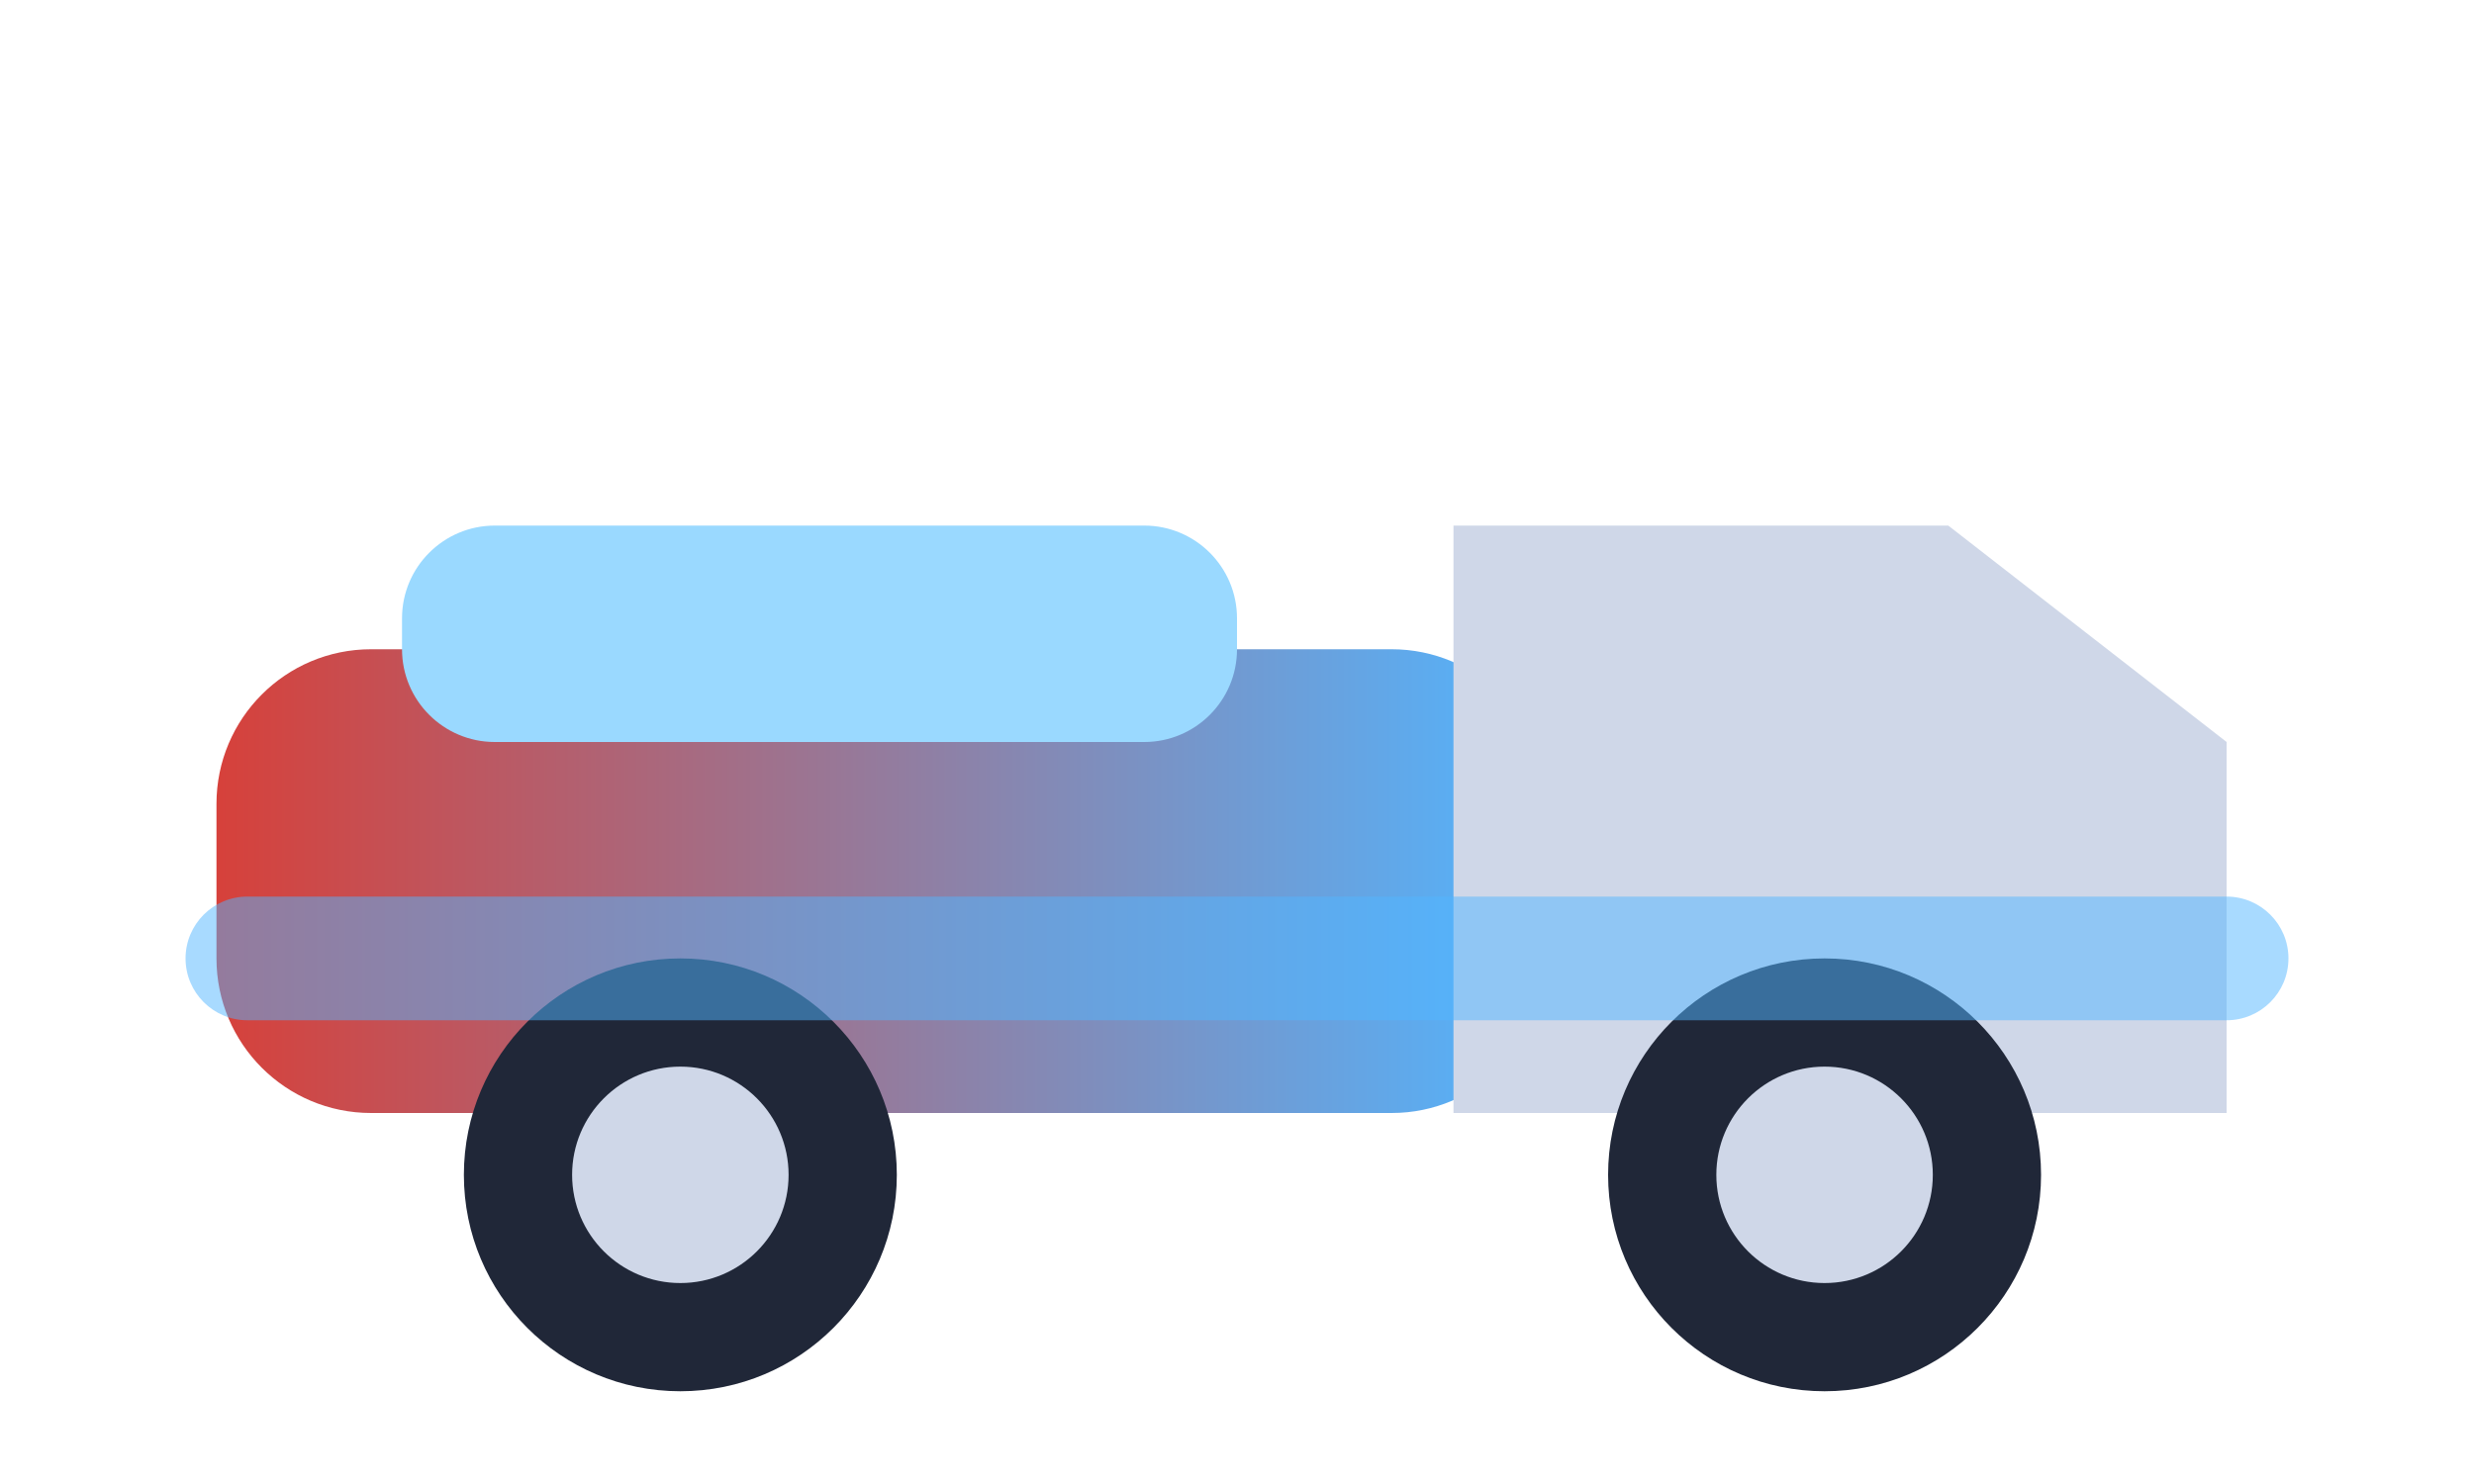
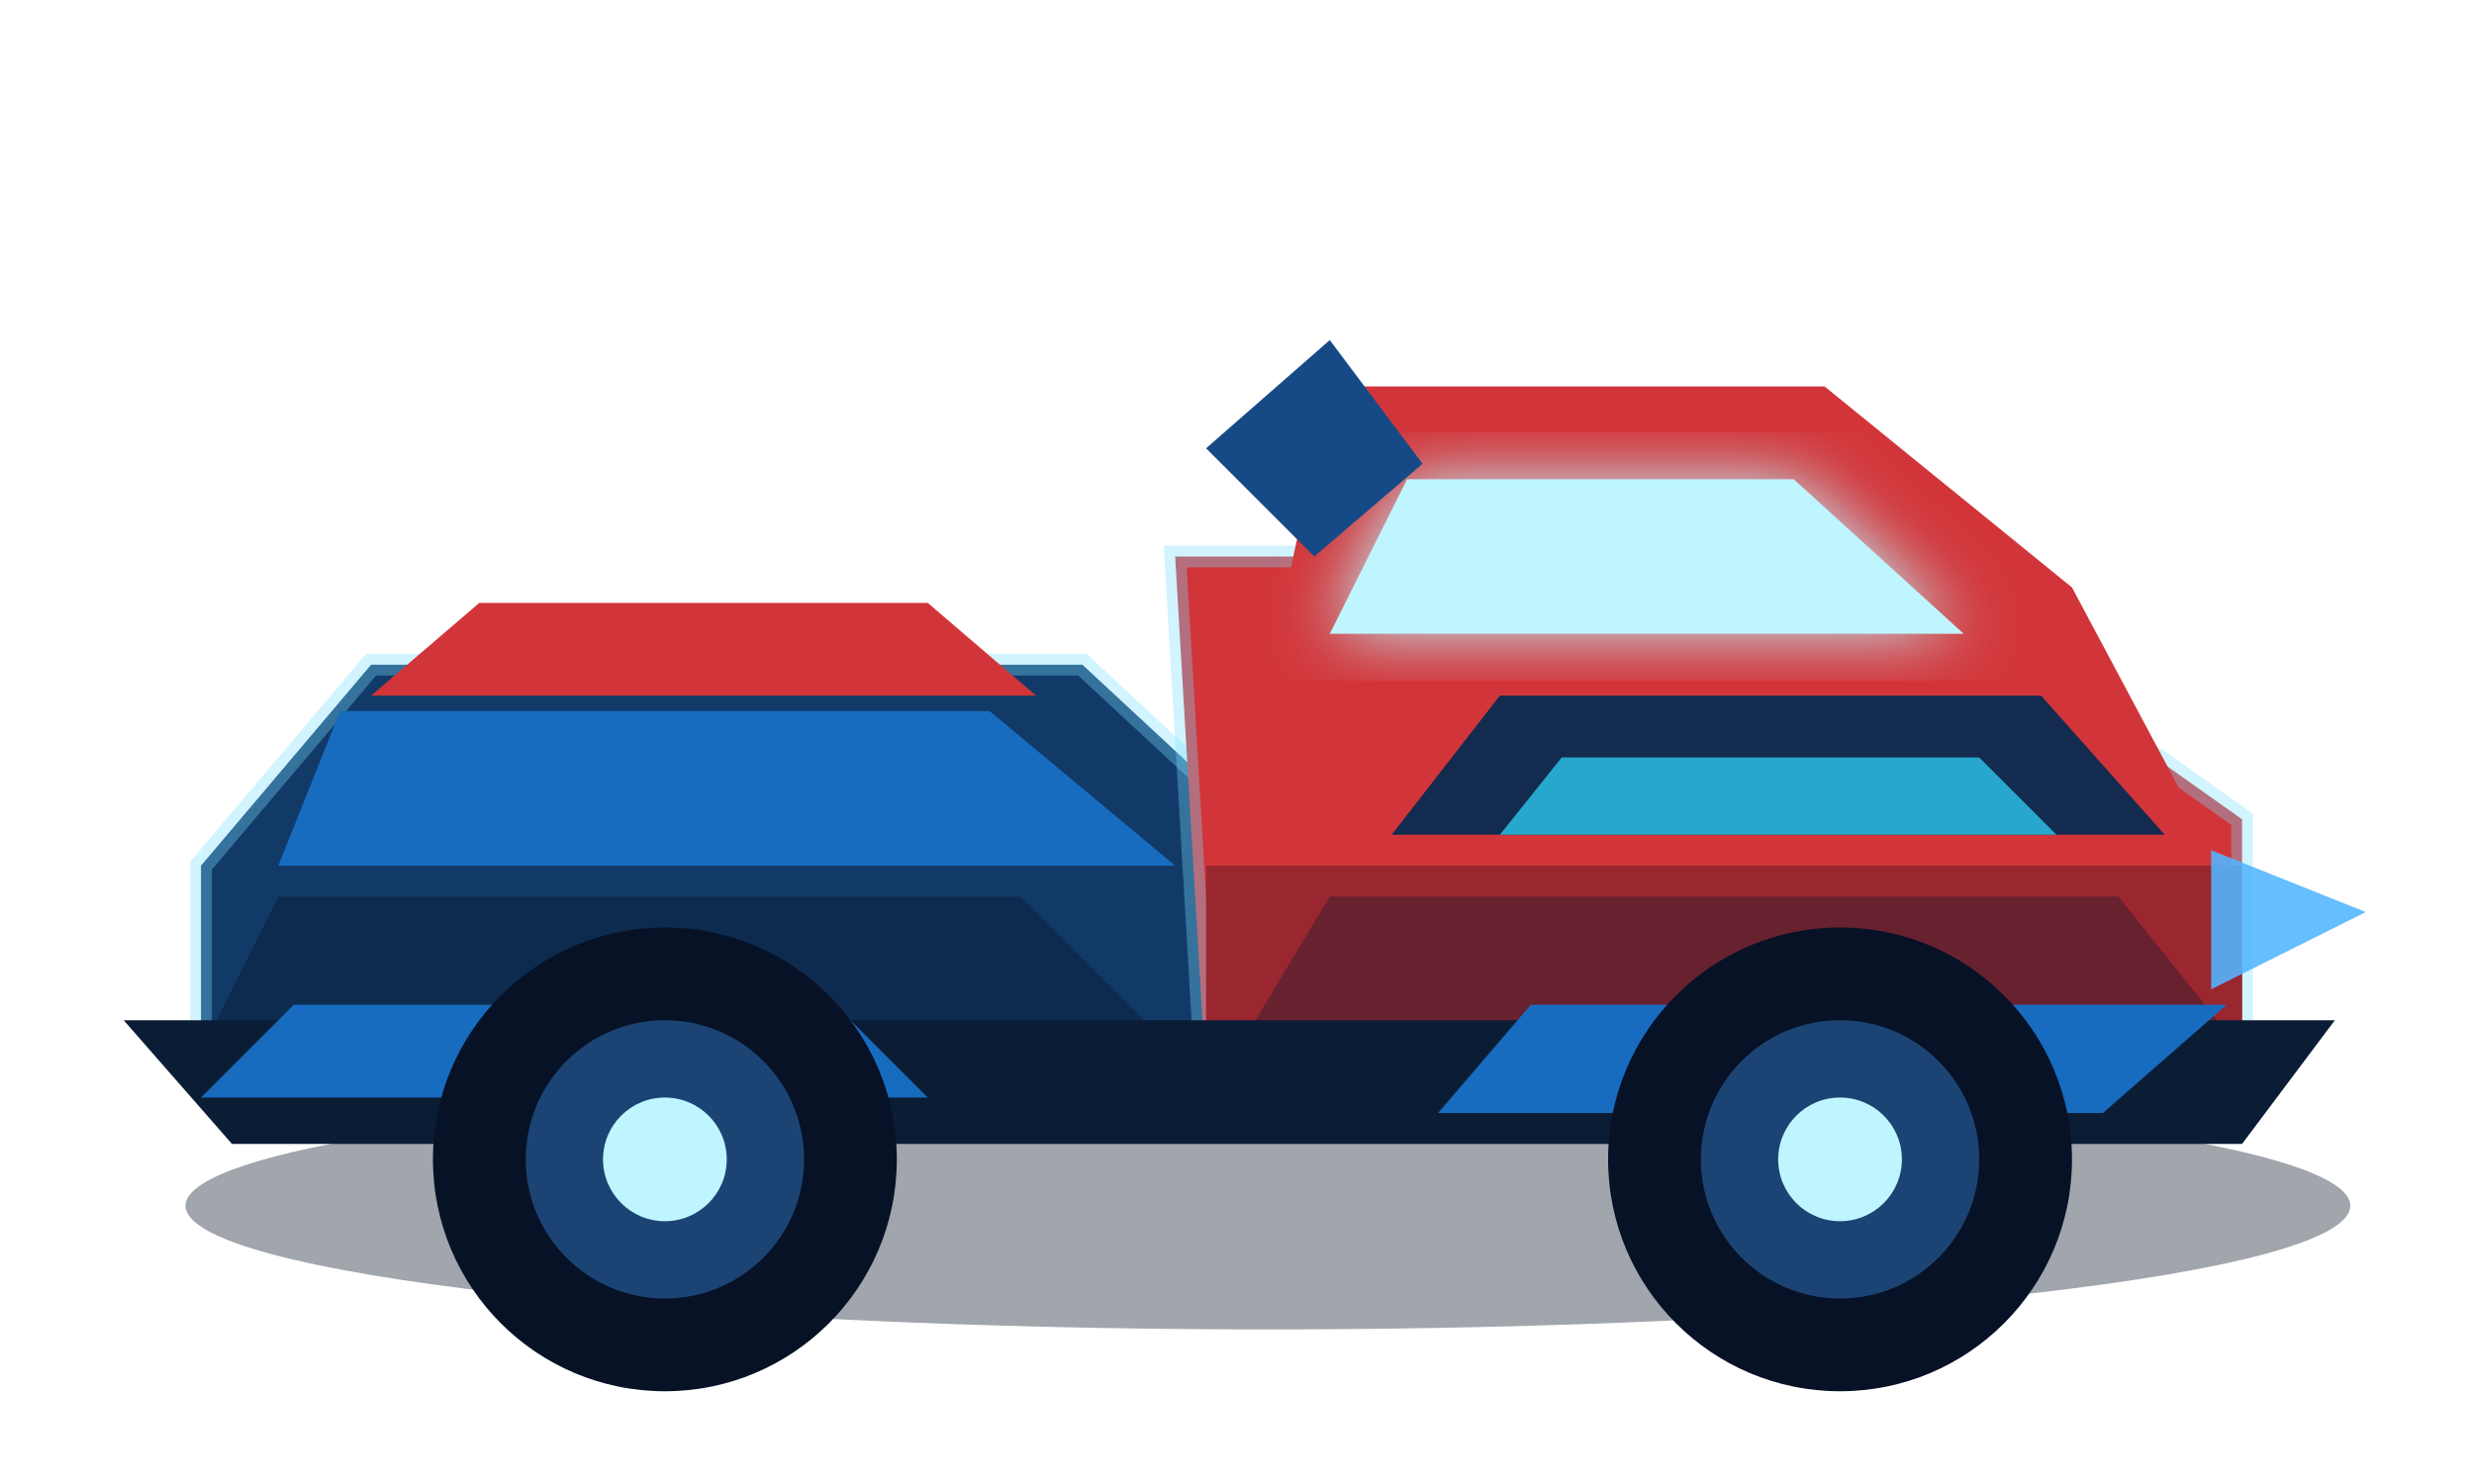
<svg xmlns="http://www.w3.org/2000/svg" viewBox="0 0 160 96">
  <defs>
-     <linearGradient id="g" x1="0" x2="1">
-       <stop offset="0" stop-color="#d6413b" />
-       <stop offset="1" stop-color="#52b5ff" />
-     </linearGradient>
+     <filter id="softGlow" x="-20%" y="-30%" width="140%" height="160%">
+       <feGaussianBlur stdDeviation="2.2" result="blur" />
+       <feMerge>
+         <feMergeNode in="blur" />
+         <feMergeNode in="SourceGraphic" />
+       </feMerge>
+     </filter>
  </defs>
-   <rect x="14" y="42" width="86" height="30" rx="10" fill="url(#g)" />
-   <path d="M94 34 H126 L144 48 V72 H94 Z" fill="#cfd7e8" />
-   <rect x="26" y="34" width="54" height="14" rx="6" fill="#9ad9ff" />
-   <circle cx="44" cy="76" r="14" fill="#202738" />
-   <circle cx="118" cy="76" r="14" fill="#202738" />
-   <circle cx="44" cy="76" r="7" fill="#cfd7e8" />
-   <circle cx="118" cy="76" r="7" fill="#cfd7e8" />
-   <rect x="12" y="58" width="136" height="8" rx="4" fill="#52b5ff" opacity=".5" />
+   <ellipse cx="82" cy="78" rx="70" ry="8" fill="#071226" opacity=".38" />
+   <path d="M13 56 L24 43 H70 L84 56 L84 70 H13 Z" fill="#123a68" stroke="#7bdfff" stroke-opacity=".34" stroke-width="1.4" />
+   <path d="M22 46 H64 L76 56 H18 Z" fill="#176cc0" />
+   <path d="M76 36 H121 L145 53 V70 H78 Z" fill="#d23539" stroke="#7bdfff" stroke-opacity=".34" stroke-width="1.4" />
+   <path d="M86 25 H118 L134 38 L142 53 H80 Z" fill="#d23539" />
+   <path d="M91 31 H116 L127 41 H86 Z" fill="#bff5ff" filter="url(#softGlow)" />
+   <path d="M78 56 H145 V70 H78 Z" fill="#9a2630" />
+   <path d="M18 58 H66 L76 68 H13 Z" fill="#07162d" opacity=".42" />
+   <path d="M86 58 H137 L145 68 H80 Z" fill="#07162d" opacity=".34" />
+   <path d="M31 39 H60 L67 45 H24 Z" fill="#d23539" />
+   <path d="M97 45 H132 L140 54 H90 Z" fill="#132b4f" />
+   <path d="M101 49 H128 L133 54 H97 Z" fill="#2ddcff" opacity=".7" />
+   <path d="M8 66 H151 L145 74 H15 Z" fill="#0b1d35" />
+   <path d="M19 65 H54 L60 71 H13 Z" fill="#176cc0" />
+   <path d="M99 65 H144 L136 72 H93 Z" fill="#176cc0" />
+   <circle cx="43" cy="75" r="15" fill="#071226" />
+   <circle cx="43" cy="75" r="9" fill="#1b4474" />
+   <circle cx="43" cy="75" r="4" fill="#bff5ff" />
+   <circle cx="119" cy="75" r="15" fill="#071226" />
+   <circle cx="119" cy="75" r="9" fill="#1b4474" />
+   <circle cx="119" cy="75" r="4" fill="#bff5ff" />
+   <path d="M78 29 L86 22 L92 30 L85 36 Z" fill="#154a86" />
+   <path d="M143 55 L153 59 L143 64 Z" fill="#52b5ff" opacity=".88" />
</svg>
